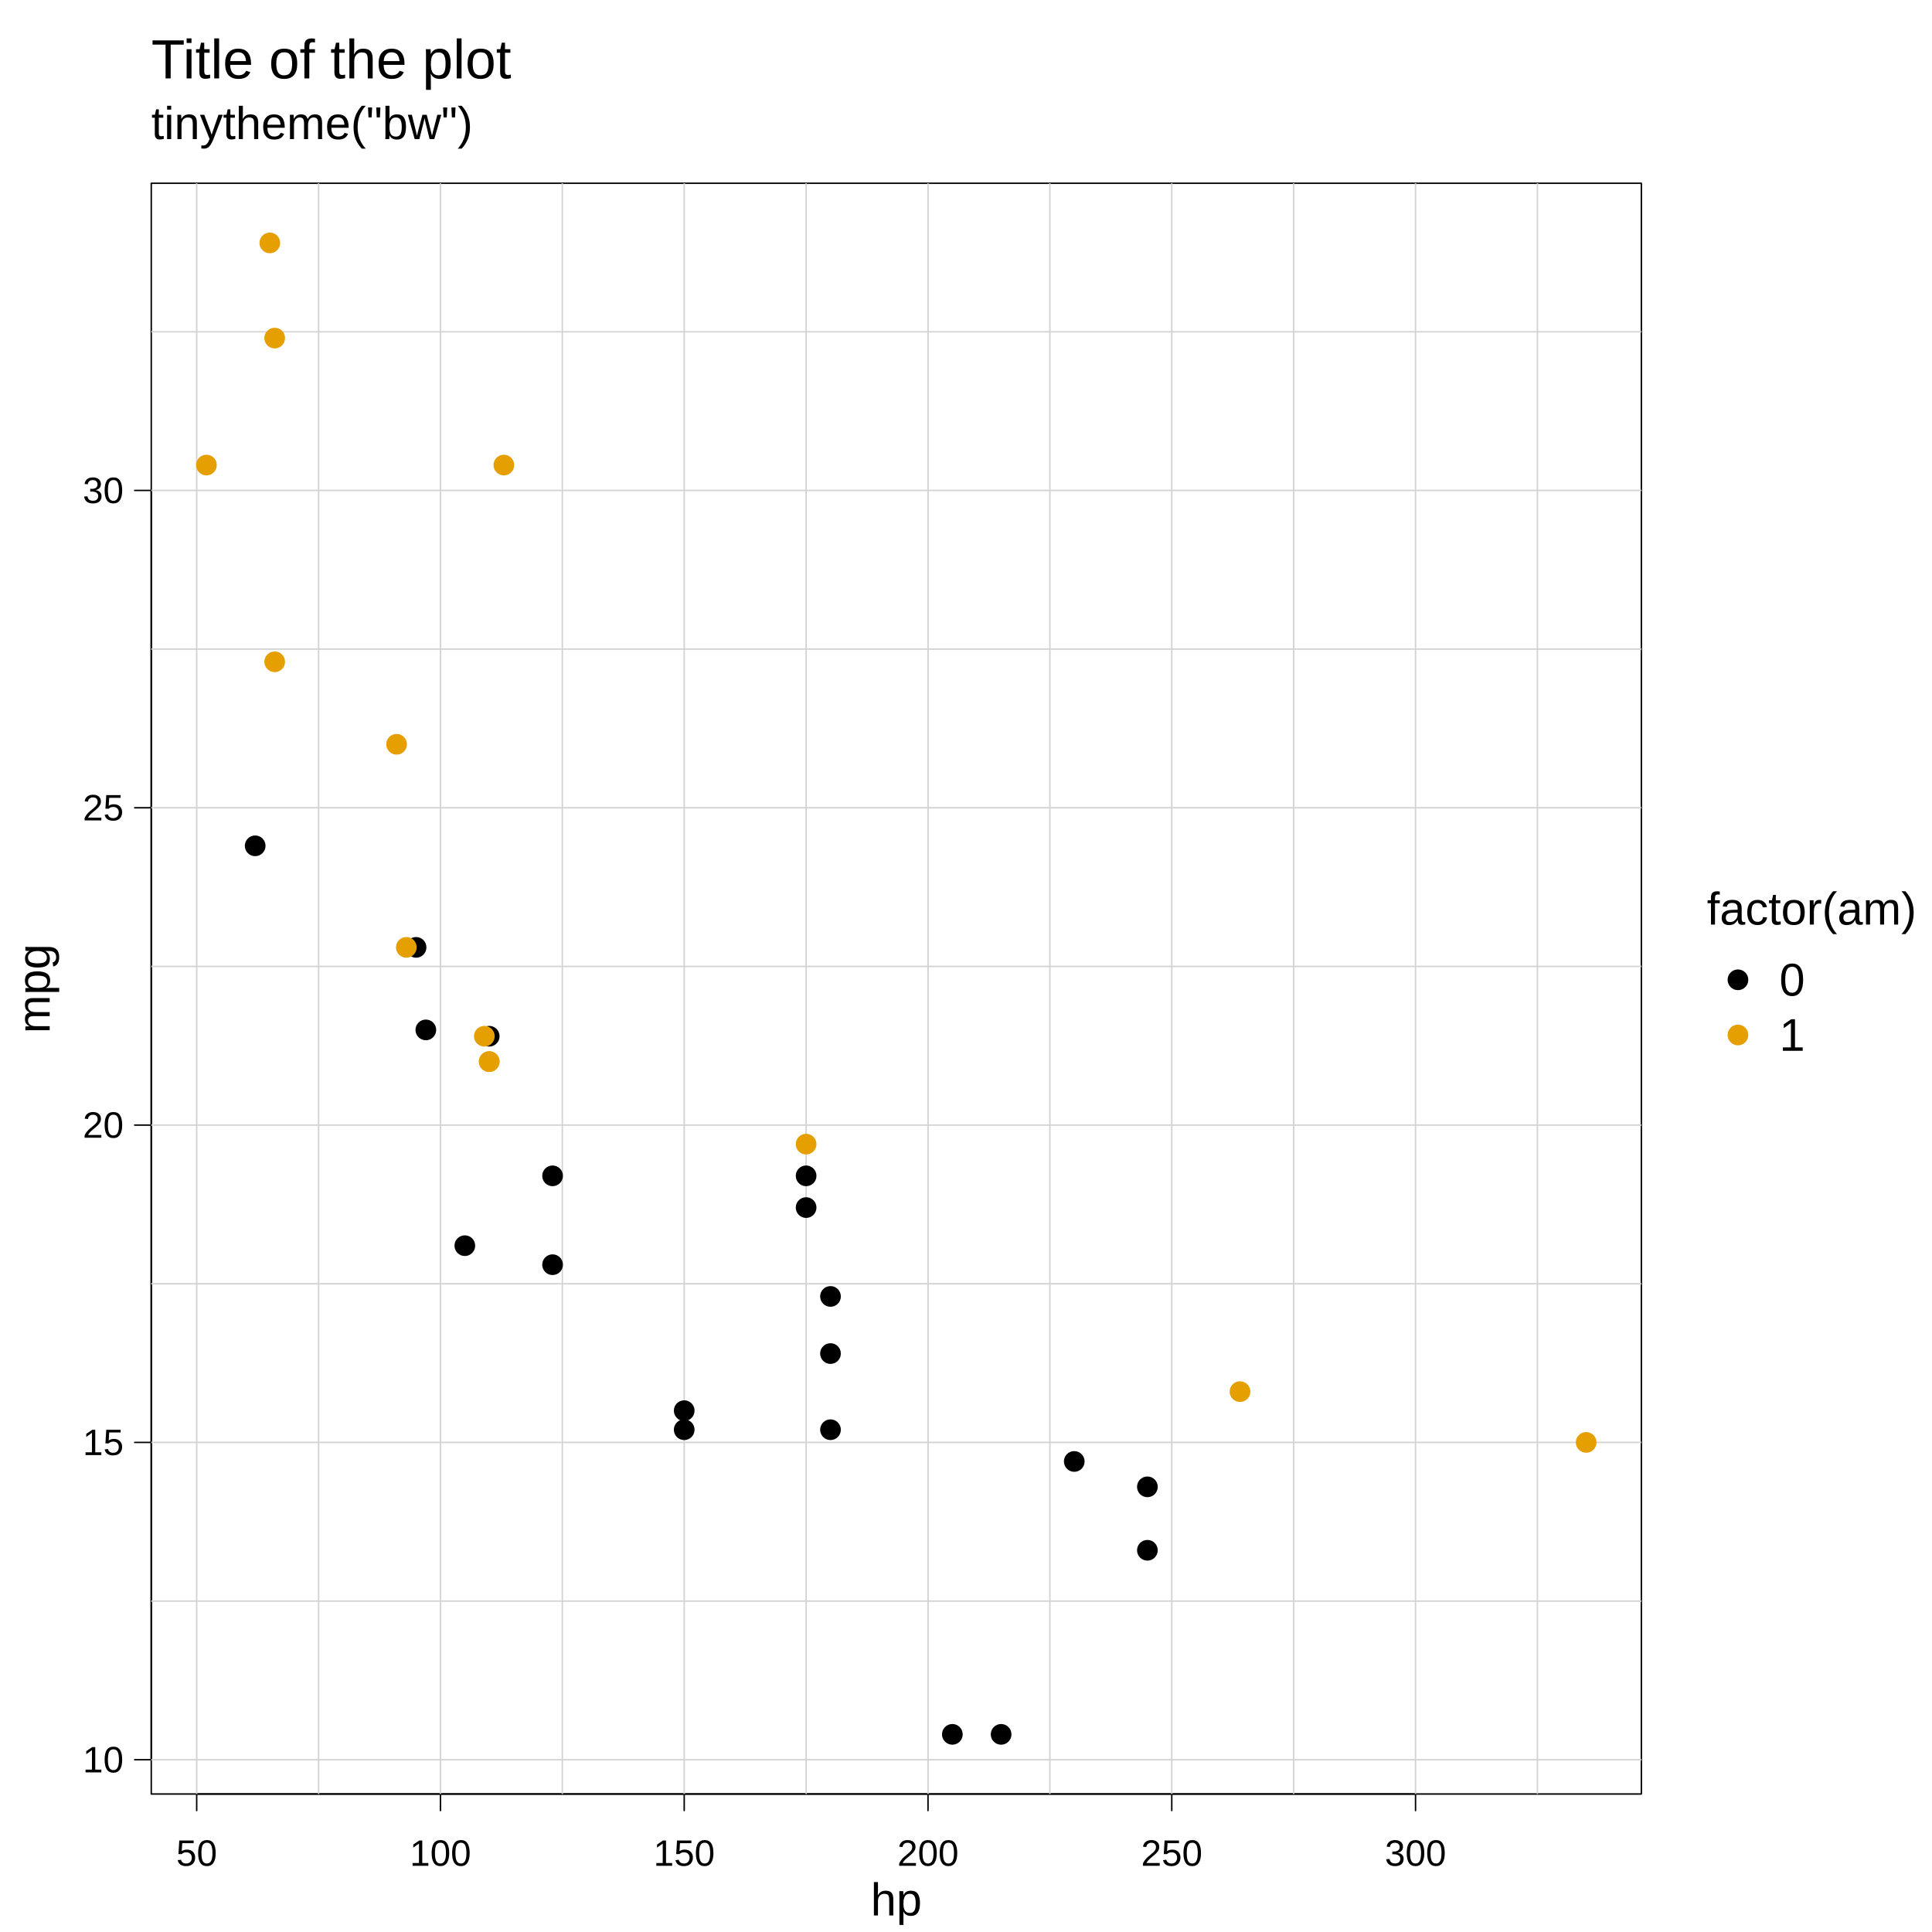
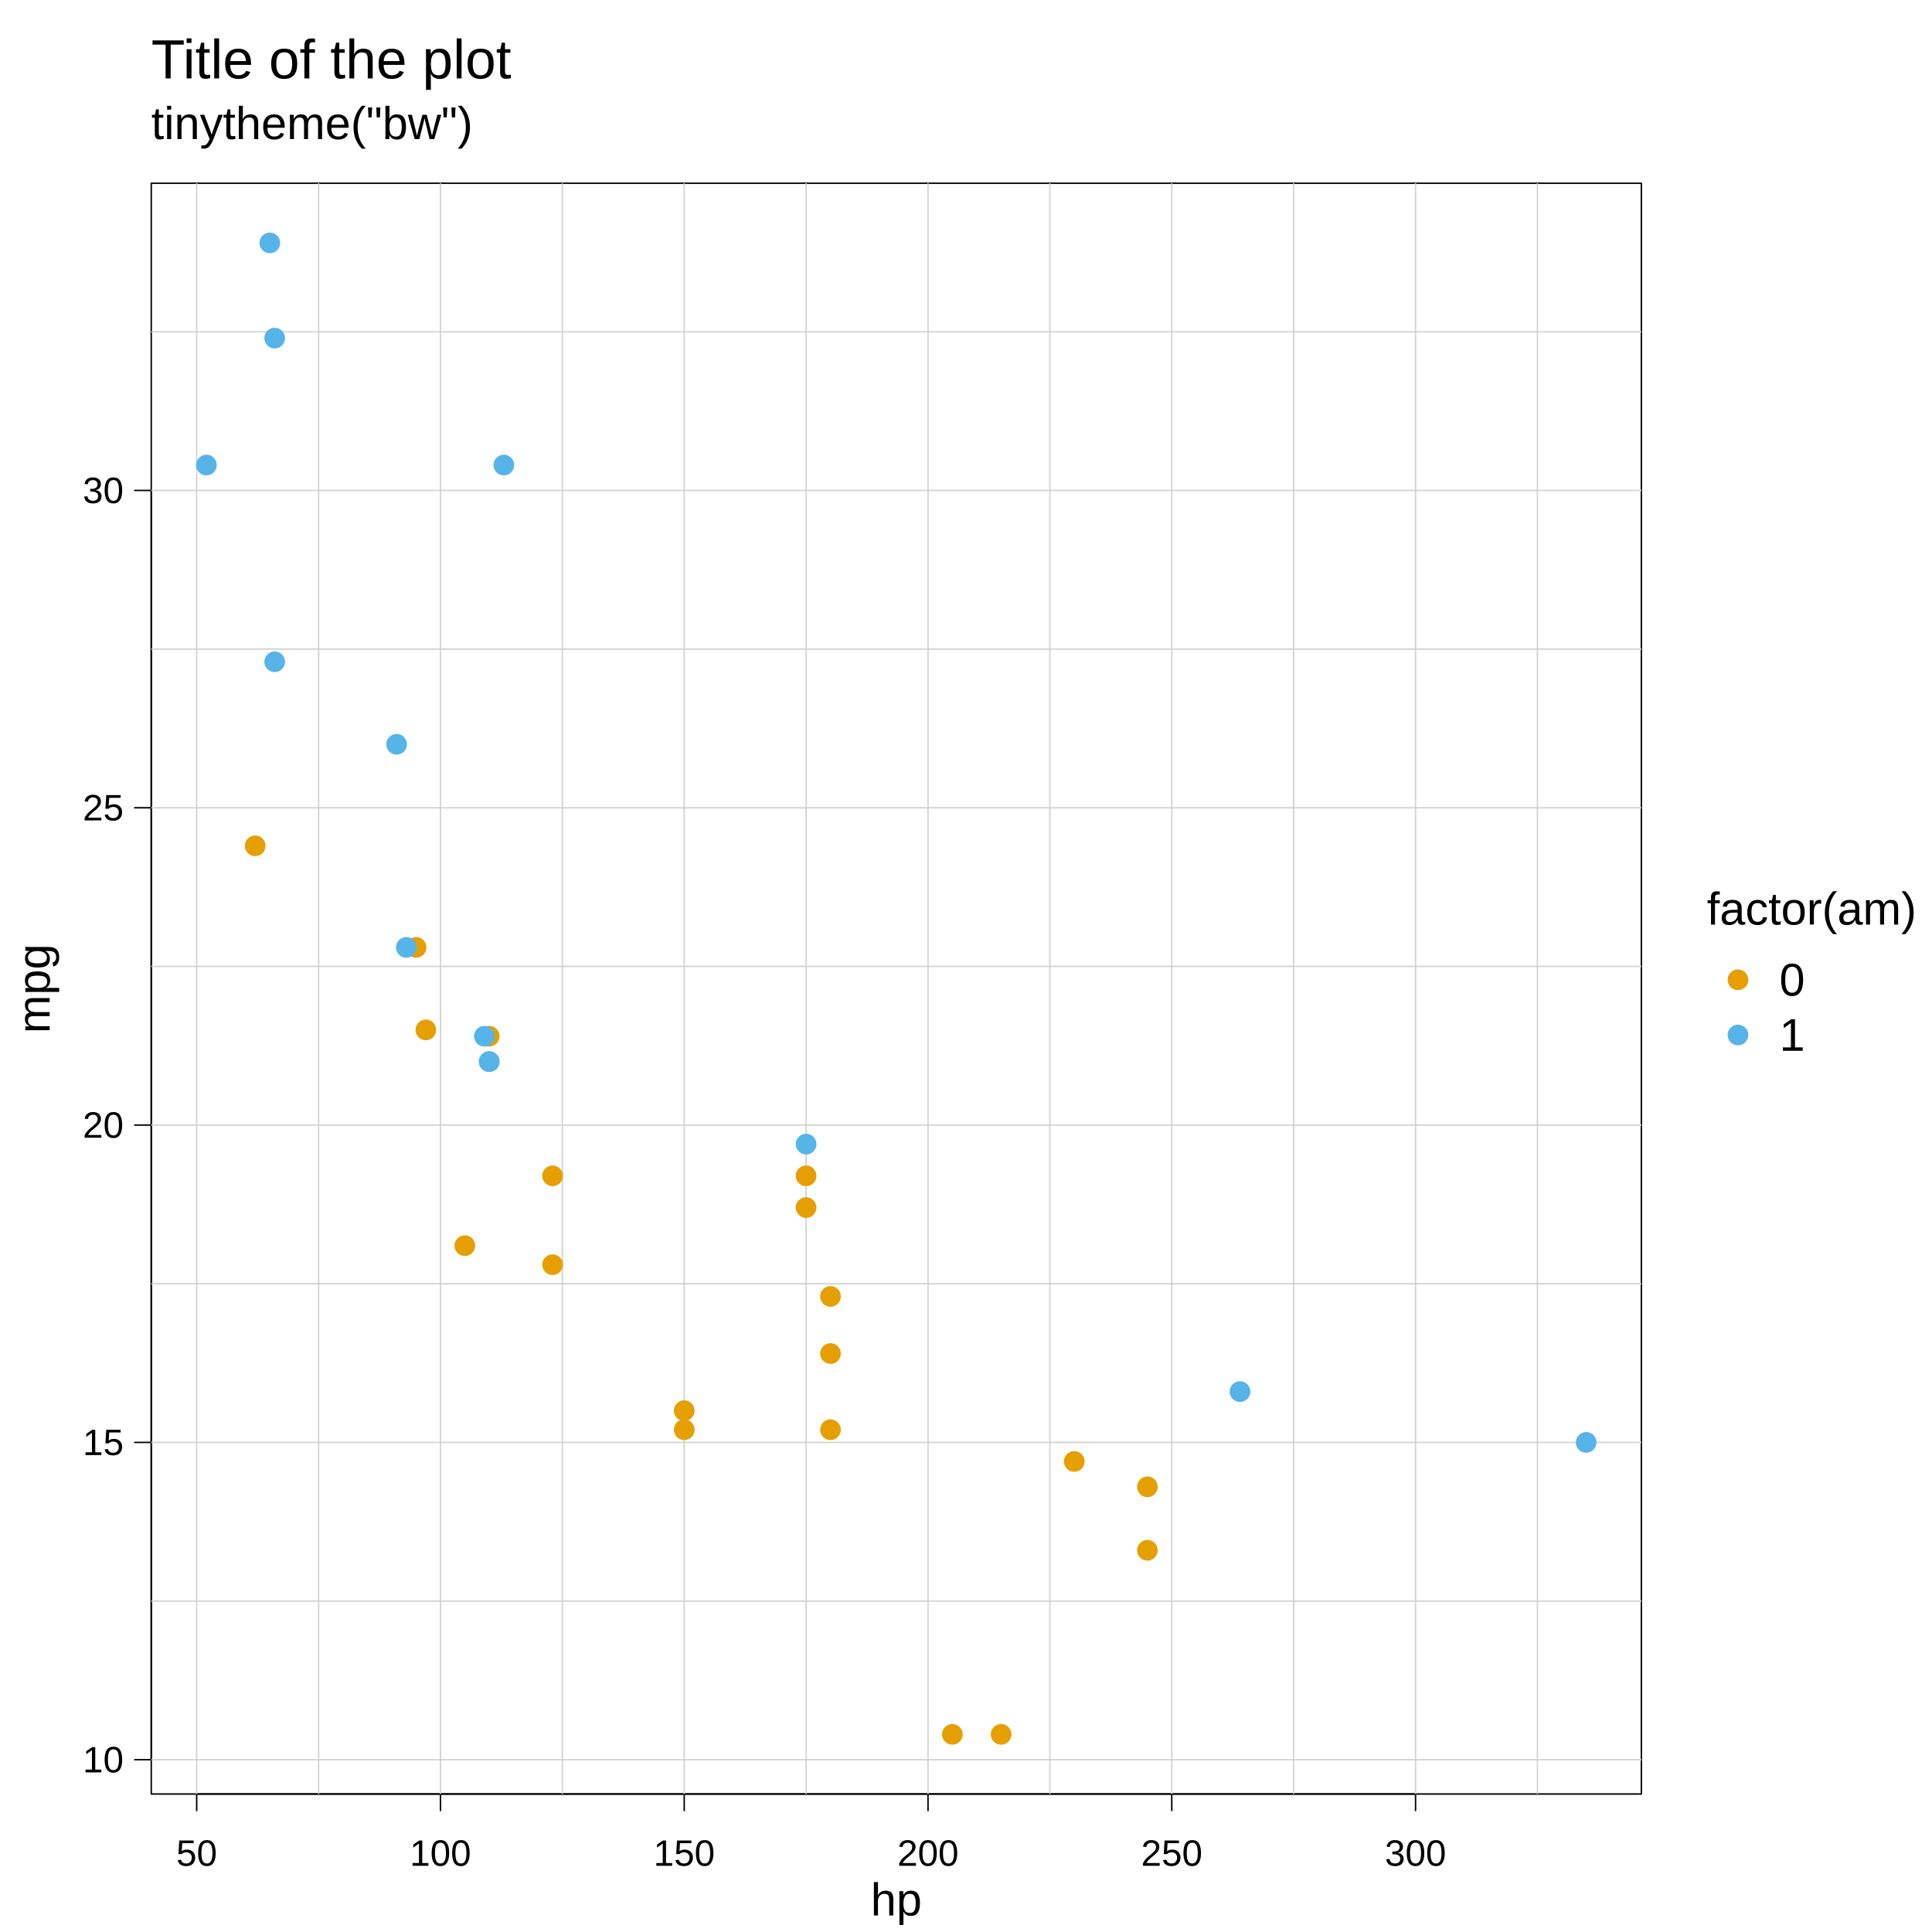
<svg xmlns="http://www.w3.org/2000/svg" width="504.00pt" height="504.00pt" viewBox="0 0 504.00 504.00">
  <g class="svglite">
    <defs>
      <style type="text/css">
    .svglite line, .svglite polyline, .svglite polygon, .svglite path, .svglite rect, .svglite circle {
      fill: none;
      stroke: #000000;
      stroke-linecap: round;
      stroke-linejoin: round;
      stroke-miterlimit: 10.00;
    }
    .svglite text {
      white-space: pre;
    }
    .svglite g.glyphgroup path {
      fill: inherit;
      stroke: none;
    }
  </style>
    </defs>
    <rect width="100%" height="100%" style="stroke: none; fill: #FFFFFF;" />
    <defs>
      <clipPath id="cpMC4wMHw1MDQuMDB8MC4wMHw1MDQuMDA=">
        <rect x="0.00" y="0.00" width="504.00" height="504.00" />
      </clipPath>
    </defs>
    <g clip-path="url(#cpMC4wMHw1MDQuMDB8MC4wMHw1MDQuMDA=)">
-       <circle cx="453.38" cy="255.60" r="2.70" style="stroke-width: 0.38; stroke: none; fill: #000000;" />
-       <circle cx="453.38" cy="270.00" r="2.70" style="stroke-width: 0.38; stroke: none; fill: #E69F00;" />
+       <circle cx="453.38" cy="255.60" r="2.70" style="stroke-width: 0.38; stroke: none; fill: #E69F00;" />
+       <circle cx="453.38" cy="270.00" r="2.70" style="stroke-width: 0.38; stroke: none; fill: #56B4E9;" />
      <text x="472.62" y="241.20" text-anchor="middle" style="font-size: 12.00px; font-family: &quot;Liberation Sans&quot;;" textLength="54.67px" lengthAdjust="spacingAndGlyphs">factor(am)</text>
      <text x="464.18" y="259.73" style="font-size: 12.00px; font-family: &quot;Liberation Sans&quot;;" textLength="6.67px" lengthAdjust="spacingAndGlyphs">0</text>
      <text x="464.18" y="274.13" style="font-size: 12.00px; font-family: &quot;Liberation Sans&quot;;" textLength="6.67px" lengthAdjust="spacingAndGlyphs">1</text>
      <text x="39.46" y="36.29" style="font-size: 12.00px; font-family: &quot;Liberation Sans&quot;;" textLength="83.89px" lengthAdjust="spacingAndGlyphs">tinytheme("bw")</text>
    </g>
    <defs>
      <clipPath id="cpMC4wMHw0MjguMTh8MC4wMHw1MDQuMDA=">
        <rect x="0.00" y="0.00" width="428.18" height="504.00" />
      </clipPath>
    </defs>
    <g clip-path="url(#cpMC4wMHw0MjguMTh8MC4wMHw1MDQuMDA=)">
      <text x="39.46" y="20.45" style="font-size: 14.40px; font-family: &quot;Liberation Sans&quot;;" textLength="93.88px" lengthAdjust="spacingAndGlyphs">Title of the plot</text>
      <text x="233.82" y="499.68" text-anchor="middle" style="font-size: 12.00px; font-family: &quot;Liberation Sans&quot;;" textLength="13.34px" lengthAdjust="spacingAndGlyphs">hp</text>
      <text transform="translate(12.96,257.90) rotate(-90)" text-anchor="middle" style="font-size: 12.00px; font-family: &quot;Liberation Sans&quot;;" textLength="23.34px" lengthAdjust="spacingAndGlyphs">mpg</text>
    </g>
    <g clip-path="url(#cpMC4wMHw1MDQuMDB8MC4wMHw1MDQuMDA=)">
      <line x1="51.31" y1="468.00" x2="369.27" y2="468.00" style="stroke-width: 0.38;" />
      <line x1="51.31" y1="468.00" x2="51.31" y2="472.32" style="stroke-width: 0.38;" />
      <line x1="114.90" y1="468.00" x2="114.90" y2="472.32" style="stroke-width: 0.38;" />
      <line x1="178.49" y1="468.00" x2="178.49" y2="472.32" style="stroke-width: 0.38;" />
      <line x1="242.09" y1="468.00" x2="242.09" y2="472.32" style="stroke-width: 0.38;" />
      <line x1="305.68" y1="468.00" x2="305.68" y2="472.32" style="stroke-width: 0.38;" />
      <line x1="369.27" y1="468.00" x2="369.27" y2="472.32" style="stroke-width: 0.38;" />
      <text x="51.31" y="486.72" text-anchor="middle" style="font-size: 9.60px; font-family: &quot;Liberation Sans&quot;;" textLength="10.66px" lengthAdjust="spacingAndGlyphs">50</text>
      <text x="114.90" y="486.72" text-anchor="middle" style="font-size: 9.60px; font-family: &quot;Liberation Sans&quot;;" textLength="15.98px" lengthAdjust="spacingAndGlyphs">100</text>
      <text x="178.49" y="486.72" text-anchor="middle" style="font-size: 9.60px; font-family: &quot;Liberation Sans&quot;;" textLength="15.98px" lengthAdjust="spacingAndGlyphs">150</text>
      <text x="242.09" y="486.72" text-anchor="middle" style="font-size: 9.60px; font-family: &quot;Liberation Sans&quot;;" textLength="15.98px" lengthAdjust="spacingAndGlyphs">200</text>
      <text x="305.68" y="486.72" text-anchor="middle" style="font-size: 9.60px; font-family: &quot;Liberation Sans&quot;;" textLength="15.98px" lengthAdjust="spacingAndGlyphs">250</text>
      <text x="369.27" y="486.72" text-anchor="middle" style="font-size: 9.60px; font-family: &quot;Liberation Sans&quot;;" textLength="15.98px" lengthAdjust="spacingAndGlyphs">300</text>
      <line x1="39.46" y1="459.06" x2="39.46" y2="127.94" style="stroke-width: 0.38;" />
      <line x1="39.46" y1="459.06" x2="35.14" y2="459.06" style="stroke-width: 0.38;" />
      <line x1="39.46" y1="376.28" x2="35.14" y2="376.28" style="stroke-width: 0.38;" />
      <line x1="39.46" y1="293.50" x2="35.14" y2="293.50" style="stroke-width: 0.38;" />
      <line x1="39.46" y1="210.72" x2="35.14" y2="210.72" style="stroke-width: 0.38;" />
      <line x1="39.46" y1="127.94" x2="35.14" y2="127.94" style="stroke-width: 0.38;" />
      <text x="32.26" y="462.36" text-anchor="end" style="font-size: 9.60px; font-family: &quot;Liberation Sans&quot;;" textLength="10.66px" lengthAdjust="spacingAndGlyphs">10</text>
      <text x="32.26" y="379.58" text-anchor="end" style="font-size: 9.60px; font-family: &quot;Liberation Sans&quot;;" textLength="10.66px" lengthAdjust="spacingAndGlyphs">15</text>
      <text x="32.26" y="296.80" text-anchor="end" style="font-size: 9.60px; font-family: &quot;Liberation Sans&quot;;" textLength="10.66px" lengthAdjust="spacingAndGlyphs">20</text>
      <text x="32.26" y="214.02" text-anchor="end" style="font-size: 9.60px; font-family: &quot;Liberation Sans&quot;;" textLength="10.66px" lengthAdjust="spacingAndGlyphs">25</text>
      <text x="32.26" y="131.24" text-anchor="end" style="font-size: 9.60px; font-family: &quot;Liberation Sans&quot;;" textLength="10.66px" lengthAdjust="spacingAndGlyphs">30</text>
      <polygon points="39.46,468.00 428.18,468.00 428.18,47.81 39.46,47.81 " style="stroke-width: 0.38;" />
    </g>
    <defs>
      <clipPath id="cpMzkuNDZ8NDI4LjE4fDQ3LjgxfDQ2OC4wMA==">
        <rect x="39.46" y="47.81" width="388.72" height="420.19" />
      </clipPath>
    </defs>
    <g clip-path="url(#cpMzkuNDZ8NDI4LjE4fDQ3LjgxfDQ2OC4wMA==)">
      <line x1="19.51" y1="468.00" x2="19.51" y2="47.81" style="stroke-width: 0.38; stroke: #D3D3D3;" />
      <line x1="51.31" y1="468.00" x2="51.31" y2="47.81" style="stroke-width: 0.38; stroke: #D3D3D3;" />
      <line x1="83.11" y1="468.00" x2="83.11" y2="47.81" style="stroke-width: 0.38; stroke: #D3D3D3;" />
      <line x1="114.90" y1="468.00" x2="114.90" y2="47.81" style="stroke-width: 0.38; stroke: #D3D3D3;" />
      <line x1="146.70" y1="468.00" x2="146.70" y2="47.81" style="stroke-width: 0.38; stroke: #D3D3D3;" />
      <line x1="178.49" y1="468.00" x2="178.49" y2="47.81" style="stroke-width: 0.38; stroke: #D3D3D3;" />
      <line x1="210.29" y1="468.00" x2="210.29" y2="47.81" style="stroke-width: 0.38; stroke: #D3D3D3;" />
      <line x1="242.09" y1="468.00" x2="242.09" y2="47.81" style="stroke-width: 0.38; stroke: #D3D3D3;" />
      <line x1="273.88" y1="468.00" x2="273.88" y2="47.81" style="stroke-width: 0.38; stroke: #D3D3D3;" />
      <line x1="305.68" y1="468.00" x2="305.68" y2="47.81" style="stroke-width: 0.38; stroke: #D3D3D3;" />
      <line x1="337.47" y1="468.00" x2="337.47" y2="47.81" style="stroke-width: 0.38; stroke: #D3D3D3;" />
      <line x1="369.27" y1="468.00" x2="369.27" y2="47.81" style="stroke-width: 0.38; stroke: #D3D3D3;" />
      <line x1="401.07" y1="468.00" x2="401.07" y2="47.81" style="stroke-width: 0.38; stroke: #D3D3D3;" />
      <line x1="39.46" y1="500.45" x2="428.18" y2="500.45" style="stroke-width: 0.38; stroke: #D3D3D3;" />
      <line x1="39.46" y1="459.06" x2="428.18" y2="459.06" style="stroke-width: 0.38; stroke: #D3D3D3;" />
      <line x1="39.46" y1="417.67" x2="428.18" y2="417.67" style="stroke-width: 0.38; stroke: #D3D3D3;" />
      <line x1="39.46" y1="376.28" x2="428.18" y2="376.28" style="stroke-width: 0.38; stroke: #D3D3D3;" />
      <line x1="39.46" y1="334.89" x2="428.18" y2="334.89" style="stroke-width: 0.38; stroke: #D3D3D3;" />
      <line x1="39.46" y1="293.50" x2="428.18" y2="293.50" style="stroke-width: 0.38; stroke: #D3D3D3;" />
      <line x1="39.46" y1="252.11" x2="428.18" y2="252.11" style="stroke-width: 0.38; stroke: #D3D3D3;" />
      <line x1="39.46" y1="210.72" x2="428.18" y2="210.72" style="stroke-width: 0.38; stroke: #D3D3D3;" />
      <line x1="39.46" y1="169.33" x2="428.18" y2="169.33" style="stroke-width: 0.38; stroke: #D3D3D3;" />
      <line x1="39.46" y1="127.94" x2="428.18" y2="127.94" style="stroke-width: 0.38; stroke: #D3D3D3;" />
      <line x1="39.46" y1="86.55" x2="428.18" y2="86.55" style="stroke-width: 0.38; stroke: #D3D3D3;" />
-       <circle cx="127.62" cy="270.32" r="2.70" style="stroke-width: 0.38; stroke: none; fill: #000000;" />
-       <circle cx="210.29" cy="315.02" r="2.70" style="stroke-width: 0.38; stroke: none; fill: #000000;" />
-       <circle cx="121.26" cy="324.96" r="2.70" style="stroke-width: 0.38; stroke: none; fill: #000000;" />
-       <circle cx="299.32" cy="387.87" r="2.70" style="stroke-width: 0.38; stroke: none; fill: #000000;" />
-       <circle cx="66.57" cy="220.65" r="2.70" style="stroke-width: 0.38; stroke: none; fill: #000000;" />
-       <circle cx="108.54" cy="247.14" r="2.70" style="stroke-width: 0.38; stroke: none; fill: #000000;" />
-       <circle cx="144.15" cy="306.74" r="2.70" style="stroke-width: 0.38; stroke: none; fill: #000000;" />
-       <circle cx="144.15" cy="329.92" r="2.70" style="stroke-width: 0.38; stroke: none; fill: #000000;" />
-       <circle cx="216.65" cy="353.10" r="2.70" style="stroke-width: 0.38; stroke: none; fill: #000000;" />
-       <circle cx="216.65" cy="338.20" r="2.70" style="stroke-width: 0.38; stroke: none; fill: #000000;" />
-       <circle cx="216.65" cy="372.97" r="2.70" style="stroke-width: 0.38; stroke: none; fill: #000000;" />
-       <circle cx="248.44" cy="452.44" r="2.70" style="stroke-width: 0.38; stroke: none; fill: #000000;" />
-       <circle cx="261.16" cy="452.44" r="2.70" style="stroke-width: 0.38; stroke: none; fill: #000000;" />
-       <circle cx="280.24" cy="381.25" r="2.70" style="stroke-width: 0.38; stroke: none; fill: #000000;" />
-       <circle cx="111.09" cy="268.67" r="2.70" style="stroke-width: 0.38; stroke: none; fill: #000000;" />
-       <circle cx="178.49" cy="368.00" r="2.70" style="stroke-width: 0.38; stroke: none; fill: #000000;" />
-       <circle cx="178.49" cy="372.97" r="2.70" style="stroke-width: 0.38; stroke: none; fill: #000000;" />
-       <circle cx="299.32" cy="404.42" r="2.70" style="stroke-width: 0.38; stroke: none; fill: #000000;" />
-       <circle cx="210.29" cy="306.74" r="2.70" style="stroke-width: 0.38; stroke: none; fill: #000000;" />
-       <circle cx="127.62" cy="276.94" r="2.70" style="stroke-width: 0.38; stroke: none; fill: #E69F00;" />
-       <circle cx="127.62" cy="276.94" r="2.70" style="stroke-width: 0.38; stroke: none; fill: #E69F00;" />
-       <circle cx="106.00" cy="247.14" r="2.70" style="stroke-width: 0.38; stroke: none; fill: #E69F00;" />
-       <circle cx="71.66" cy="88.20" r="2.70" style="stroke-width: 0.38; stroke: none; fill: #E69F00;" />
-       <circle cx="53.85" cy="121.32" r="2.70" style="stroke-width: 0.38; stroke: none; fill: #E69F00;" />
-       <circle cx="70.39" cy="63.37" r="2.70" style="stroke-width: 0.38; stroke: none; fill: #E69F00;" />
-       <circle cx="71.66" cy="172.64" r="2.70" style="stroke-width: 0.38; stroke: none; fill: #E69F00;" />
-       <circle cx="103.46" cy="194.16" r="2.70" style="stroke-width: 0.38; stroke: none; fill: #E69F00;" />
-       <circle cx="131.44" cy="121.32" r="2.70" style="stroke-width: 0.38; stroke: none; fill: #E69F00;" />
-       <circle cx="323.48" cy="363.03" r="2.70" style="stroke-width: 0.38; stroke: none; fill: #E69F00;" />
-       <circle cx="210.29" cy="298.47" r="2.70" style="stroke-width: 0.38; stroke: none; fill: #E69F00;" />
-       <circle cx="413.78" cy="376.28" r="2.70" style="stroke-width: 0.38; stroke: none; fill: #E69F00;" />
-       <circle cx="126.35" cy="270.32" r="2.70" style="stroke-width: 0.38; stroke: none; fill: #E69F00;" />
+       <circle cx="127.62" cy="270.32" r="2.70" style="stroke-width: 0.38; stroke: none; fill: #E69F00;" />
+       <circle cx="210.29" cy="315.02" r="2.70" style="stroke-width: 0.38; stroke: none; fill: #E69F00;" />
+       <circle cx="121.26" cy="324.96" r="2.70" style="stroke-width: 0.38; stroke: none; fill: #E69F00;" />
+       <circle cx="299.32" cy="387.87" r="2.70" style="stroke-width: 0.38; stroke: none; fill: #E69F00;" />
+       <circle cx="66.57" cy="220.65" r="2.70" style="stroke-width: 0.38; stroke: none; fill: #E69F00;" />
+       <circle cx="108.54" cy="247.14" r="2.70" style="stroke-width: 0.38; stroke: none; fill: #E69F00;" />
+       <circle cx="144.15" cy="306.74" r="2.70" style="stroke-width: 0.38; stroke: none; fill: #E69F00;" />
+       <circle cx="144.15" cy="329.92" r="2.70" style="stroke-width: 0.38; stroke: none; fill: #E69F00;" />
+       <circle cx="216.65" cy="353.10" r="2.70" style="stroke-width: 0.38; stroke: none; fill: #E69F00;" />
+       <circle cx="216.65" cy="338.20" r="2.70" style="stroke-width: 0.38; stroke: none; fill: #E69F00;" />
+       <circle cx="216.65" cy="372.97" r="2.70" style="stroke-width: 0.38; stroke: none; fill: #E69F00;" />
+       <circle cx="248.44" cy="452.44" r="2.70" style="stroke-width: 0.38; stroke: none; fill: #E69F00;" />
+       <circle cx="261.16" cy="452.44" r="2.70" style="stroke-width: 0.38; stroke: none; fill: #E69F00;" />
+       <circle cx="280.24" cy="381.25" r="2.70" style="stroke-width: 0.38; stroke: none; fill: #E69F00;" />
+       <circle cx="111.09" cy="268.67" r="2.70" style="stroke-width: 0.38; stroke: none; fill: #E69F00;" />
+       <circle cx="178.49" cy="368.00" r="2.70" style="stroke-width: 0.38; stroke: none; fill: #E69F00;" />
+       <circle cx="178.49" cy="372.97" r="2.70" style="stroke-width: 0.38; stroke: none; fill: #E69F00;" />
+       <circle cx="299.32" cy="404.42" r="2.70" style="stroke-width: 0.38; stroke: none; fill: #E69F00;" />
+       <circle cx="210.29" cy="306.74" r="2.70" style="stroke-width: 0.38; stroke: none; fill: #E69F00;" />
+       <circle cx="127.62" cy="276.94" r="2.70" style="stroke-width: 0.38; stroke: none; fill: #56B4E9;" />
+       <circle cx="127.62" cy="276.94" r="2.70" style="stroke-width: 0.38; stroke: none; fill: #56B4E9;" />
+       <circle cx="106.00" cy="247.14" r="2.70" style="stroke-width: 0.38; stroke: none; fill: #56B4E9;" />
+       <circle cx="71.66" cy="88.20" r="2.70" style="stroke-width: 0.38; stroke: none; fill: #56B4E9;" />
+       <circle cx="53.85" cy="121.32" r="2.70" style="stroke-width: 0.38; stroke: none; fill: #56B4E9;" />
+       <circle cx="70.39" cy="63.37" r="2.70" style="stroke-width: 0.38; stroke: none; fill: #56B4E9;" />
+       <circle cx="71.66" cy="172.64" r="2.70" style="stroke-width: 0.38; stroke: none; fill: #56B4E9;" />
+       <circle cx="103.46" cy="194.16" r="2.70" style="stroke-width: 0.38; stroke: none; fill: #56B4E9;" />
+       <circle cx="131.44" cy="121.32" r="2.70" style="stroke-width: 0.38; stroke: none; fill: #56B4E9;" />
+       <circle cx="323.48" cy="363.03" r="2.70" style="stroke-width: 0.38; stroke: none; fill: #56B4E9;" />
+       <circle cx="210.29" cy="298.47" r="2.70" style="stroke-width: 0.38; stroke: none; fill: #56B4E9;" />
+       <circle cx="413.78" cy="376.28" r="2.70" style="stroke-width: 0.38; stroke: none; fill: #56B4E9;" />
+       <circle cx="126.35" cy="270.32" r="2.70" style="stroke-width: 0.38; stroke: none; fill: #56B4E9;" />
    </g>
  </g>
</svg>
